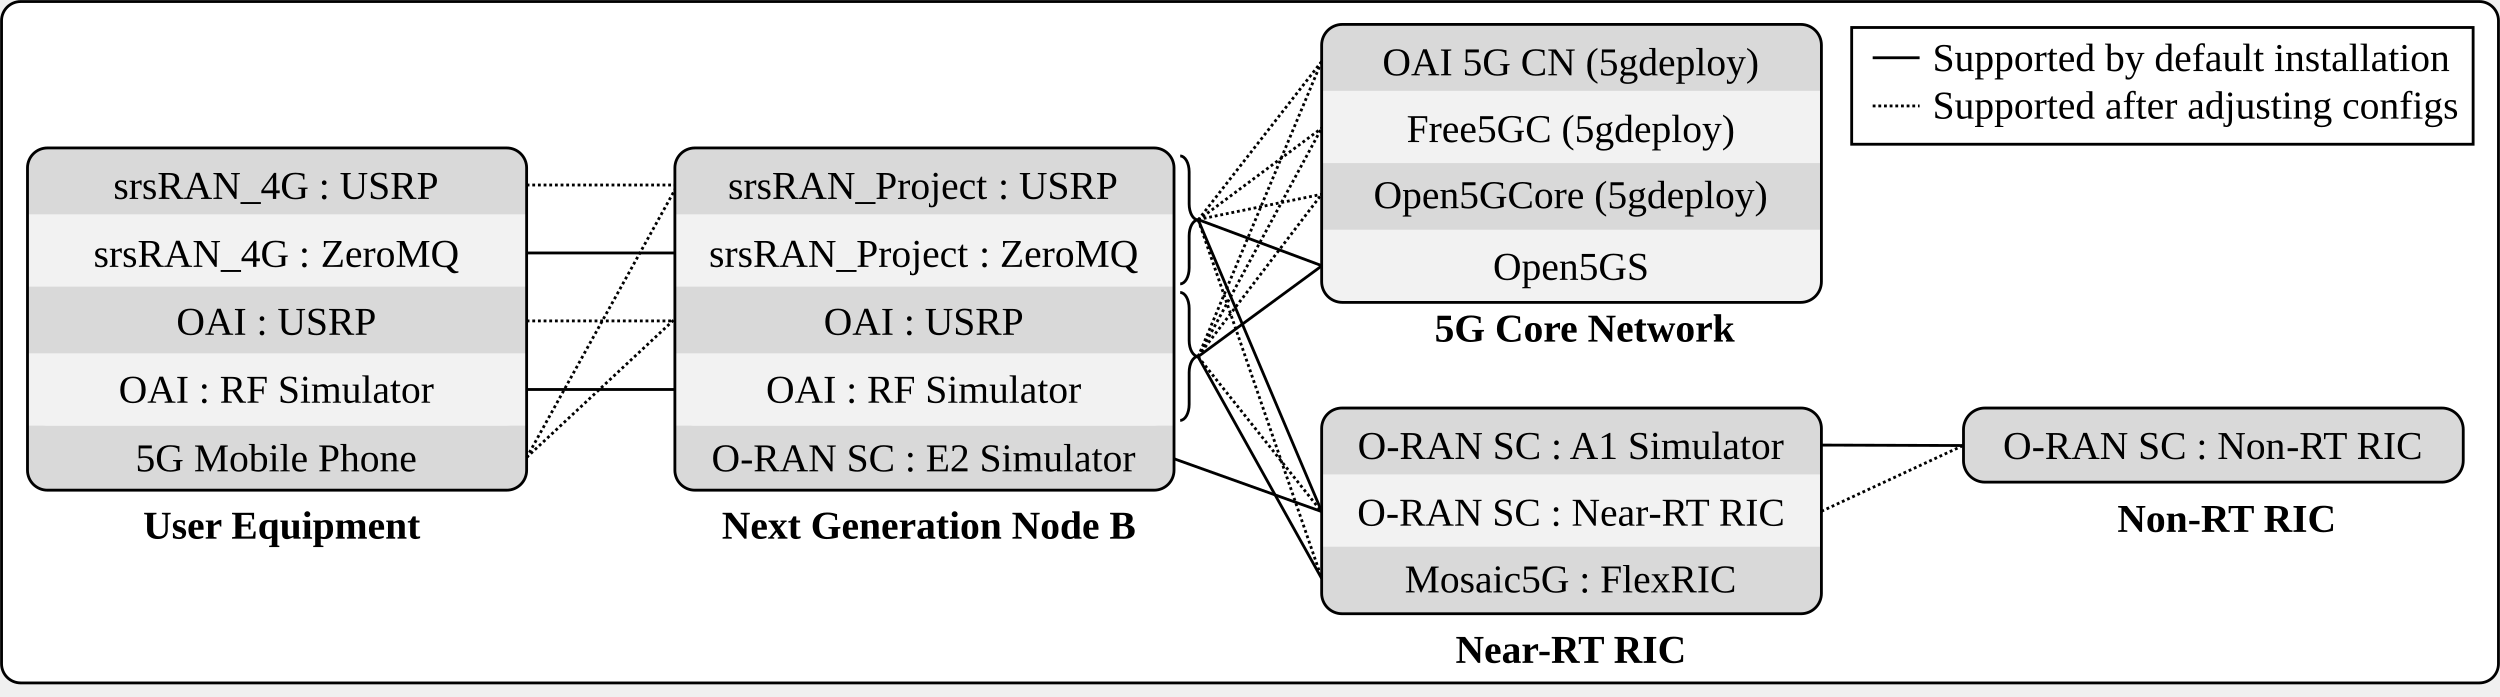
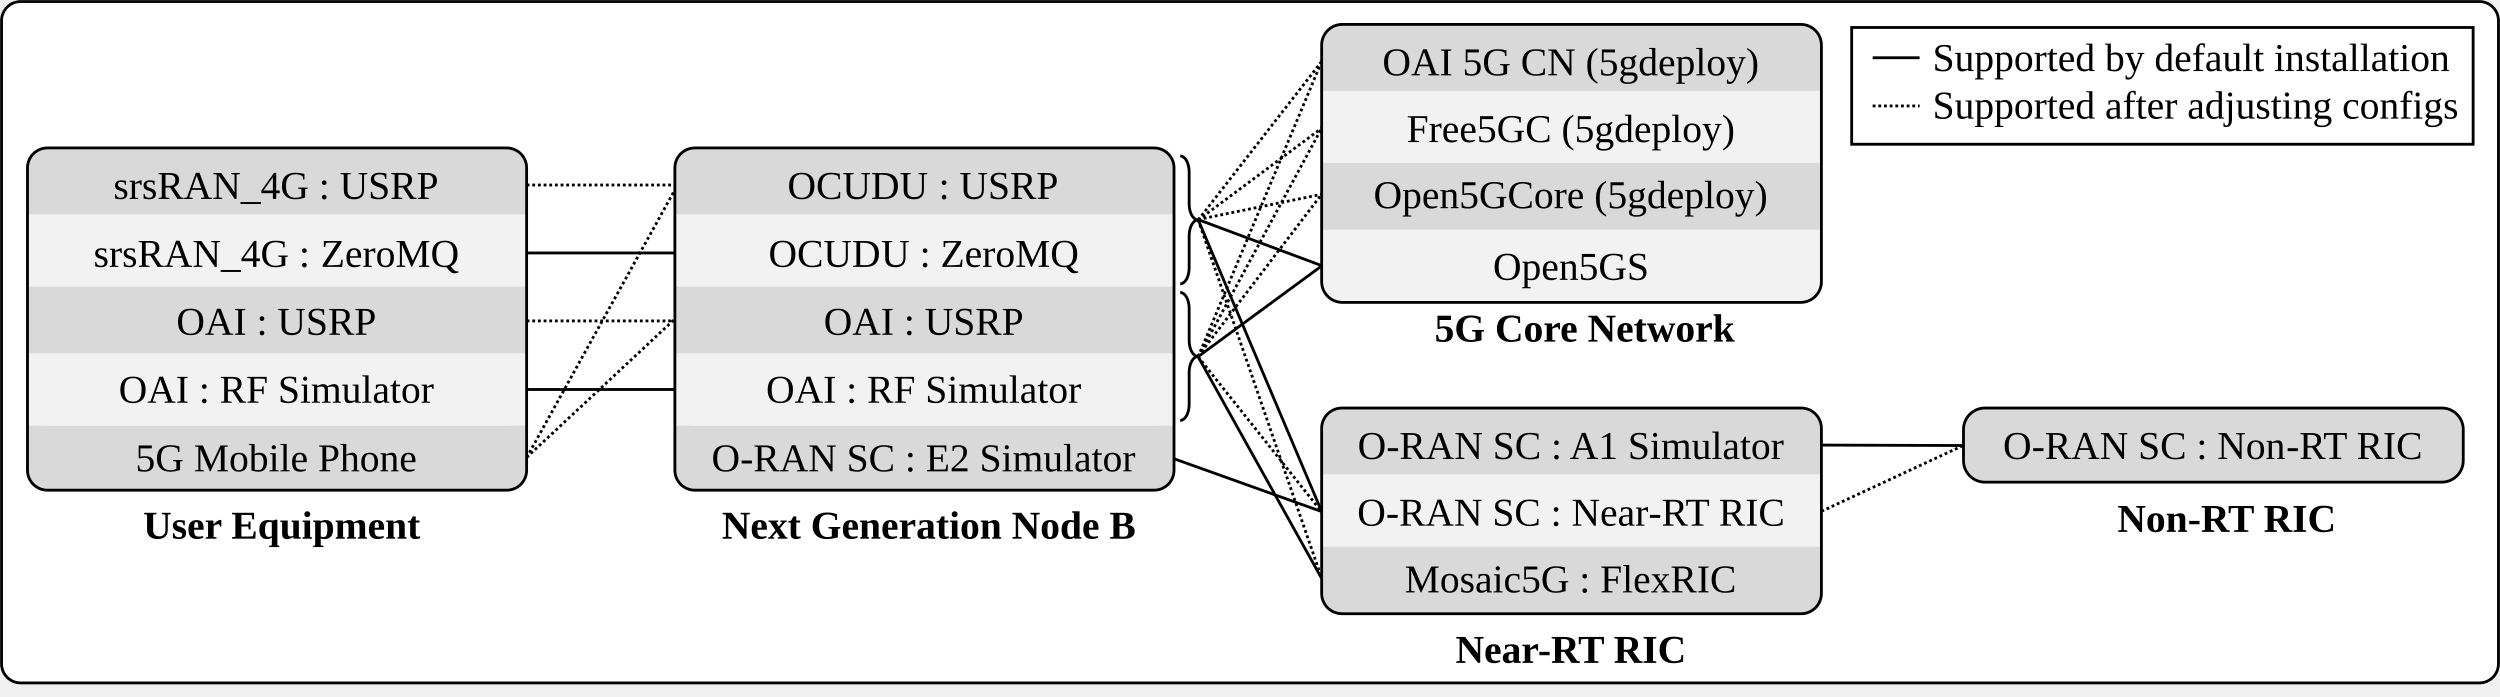
<svg xmlns="http://www.w3.org/2000/svg" width="4047" height="1127" xml:space="preserve" overflow="hidden">
  <g transform="translate(-177 -684)">
    <path d="M179.5 717.438C179.5 700.352 193.351 686.5 210.438 686.5L4190.56 686.5C4207.65 686.5 4221.5 700.352 4221.5 717.438L4221.5 1758.56C4221.5 1775.65 4207.65 1789.5 4190.56 1789.5L210.438 1789.5C193.351 1789.5 179.5 1775.65 179.5 1758.56Z" stroke="#000000" stroke-width="4.583" stroke-miterlimit="8" fill="#FFFFFF" fill-rule="evenodd" />
    <path d="M2071.5 1424.5 2317.13 1512.38" stroke="#000000" stroke-width="4.583" stroke-miterlimit="8" fill="none" fill-rule="evenodd" />
    <path d="M1029.5 983.5 1273.76 983.5" stroke="#000000" stroke-width="4.583" stroke-miterlimit="8" stroke-dasharray="4.583 4.583" fill="none" fill-rule="evenodd" />
    <path d="M1029.5 1093.5 1275.13 1093.5" stroke="#000000" stroke-width="4.583" stroke-miterlimit="8" fill="none" fill-rule="evenodd" />
    <path d="M0 0 244.259 441.244" stroke="#000000" stroke-width="4.583" stroke-miterlimit="8" stroke-dasharray="4.583 4.583" fill="none" fill-rule="evenodd" transform="matrix(1 0 0 -1 1029.5 1424.74)" />
    <path d="M1029.5 1314.5 1275.13 1314.5" stroke="#000000" stroke-width="4.583" stroke-miterlimit="8" fill="none" fill-rule="evenodd" />
    <path d="M1029.5 1203.5 1269.56 1203.5" stroke="#000000" stroke-width="4.583" stroke-miterlimit="8" stroke-dasharray="4.583 4.583" fill="none" fill-rule="evenodd" />
    <path d="M2087.5 936.5C2095.51 936.5 2102 948.042 2102 962.281L2102 1014.22C2102 1028.46 2108.49 1040 2116.5 1040 2108.49 1040 2102 1051.54 2102 1065.78L2102 1117.72C2102 1131.96 2095.51 1143.5 2087.5 1143.5" stroke="#000000" stroke-width="4.583" stroke-miterlimit="8" fill="none" fill-rule="evenodd" />
    <path d="M2087.5 1157.5C2095.51 1157.5 2102 1169.04 2102 1183.28L2102 1235.22C2102 1249.46 2108.49 1261 2116.5 1261 2108.49 1261 2102 1272.54 2102 1286.78L2102 1338.72C2102 1352.96 2095.51 1364.5 2087.5 1364.5" stroke="#000000" stroke-width="4.583" stroke-miterlimit="8" fill="none" fill-rule="evenodd" />
    <path d="M1269 955.4C1269 937.506 1283.51 923 1301.4 923L2044.6 923C2062.49 923 2077 937.506 2077 955.4L2077 1443.6C2077 1461.49 2062.49 1476 2044.6 1476L1301.4 1476C1283.51 1476 1269 1461.49 1269 1443.6Z" fill="#D9D9D9" fill-rule="evenodd" />
    <path d="M2043.2 1373 1302.8 1373C1284.13 1373 1269 1357.87 1269 1339.2L1269 1256 2077 1256 2077 1339.2C2077 1357.87 2061.87 1373 2043.2 1373Z" fill="#F2F2F2" fill-rule="evenodd" />
    <rect x="1269" y="1031" width="808" height="117" fill="#F2F2F2" />
    <text font-family="Times New Roman,Times New Roman_MSFontService,sans-serif" font-weight="400" font-size="64" transform="matrix(1 0 0 1 1510.44 1226)">OAI : USRP</text>
-     <text font-family="Times New Roman,Times New Roman_MSFontService,sans-serif" font-weight="400" font-size="64" transform="matrix(1 0 0 1 1324.81 1116)">srsRAN_Project</text>
-     <text font-family="Times New Roman,Times New Roman_MSFontService,sans-serif" font-weight="400" font-size="64" transform="matrix(1 0 0 1 1761.95 1116)">: </text>
-     <text font-family="Times New Roman,Times New Roman_MSFontService,sans-serif" font-weight="400" font-size="64" transform="matrix(1 0 0 1 1795.75 1116)">ZeroMQ</text>
-     <text font-family="Times New Roman,Times New Roman_MSFontService,sans-serif" font-weight="400" font-size="64" transform="matrix(1 0 0 1 1355.52 1006)">srsRAN_Project</text>
-     <text font-family="Times New Roman,Times New Roman_MSFontService,sans-serif" font-weight="400" font-size="64" transform="matrix(1 0 0 1 1792.66 1006)">: USRP</text>
+     <text font-family="Times New Roman,Times New Roman_MSFontService,sans-serif" font-weight="400" font-size="64" transform="matrix(1 0 0 1 1421.06 1116)">OCUD</text>
+     <text font-family="Times New Roman,Times New Roman_MSFontService,sans-serif" font-weight="400" font-size="64" transform="matrix(1 0 0 1 1603.25 1116)">U</text>
+     <text font-family="Times New Roman,Times New Roman_MSFontService,sans-serif" font-weight="400" font-size="64" transform="matrix(1 0 0 1 1665.7 1116)">: </text>
+     <text font-family="Times New Roman,Times New Roman_MSFontService,sans-serif" font-weight="400" font-size="64" transform="matrix(1 0 0 1 1699.5 1116)">ZeroMQ</text>
+     <text font-family="Times New Roman,Times New Roman_MSFontService,sans-serif" font-weight="400" font-size="64" transform="matrix(1 0 0 1 1451.77 1006)">OCUDU</text>
+     <text font-family="Times New Roman,Times New Roman_MSFontService,sans-serif" font-weight="400" font-size="64" transform="matrix(1 0 0 1 1696.41 1006)">: USRP</text>
    <text font-family="Times New Roman,Times New Roman_MSFontService,sans-serif" font-weight="400" font-size="64" transform="matrix(1 0 0 1 1328.82 1447)">O</text>
    <text font-family="Times New Roman,Times New Roman_MSFontService,sans-serif" font-weight="400" font-size="64" transform="matrix(1 0 0 1 1375.23 1447)">-</text>
    <text font-family="Times New Roman,Times New Roman_MSFontService,sans-serif" font-weight="400" font-size="64" transform="matrix(1 0 0 1 1396.43 1447)">RAN SC : E2 Simulator</text>
    <text font-family="Times New Roman,Times New Roman_MSFontService,sans-serif" font-weight="700" font-size="64" transform="matrix(1 0 0 1 1345.48 1556)">Next Generation Node B</text>
    <rect x="1269" y="1257" width="808" height="116" fill="#F2F2F2" />
    <text font-family="Times New Roman,Times New Roman_MSFontService,sans-serif" font-weight="400" font-size="64" transform="matrix(1 0 0 1 1417.05 1336)">OAI : RF Simulator</text>
    <path d="M1269.5 955.737C1269.5 937.933 1283.93 923.5 1301.74 923.5L2045.26 923.5C2063.07 923.5 2077.5 937.933 2077.5 955.737L2077.5 1445.26C2077.5 1463.07 2063.07 1477.5 2045.26 1477.5L1301.74 1477.5C1283.93 1477.5 1269.5 1463.07 1269.5 1445.26Z" stroke="#000000" stroke-width="4.583" stroke-miterlimit="8" fill="none" fill-rule="evenodd" />
    <path d="M221 955.4C221 937.506 235.506 923 253.4 923L996.599 923C1014.49 923 1029 937.506 1029 955.4L1029 1443.6C1029 1461.49 1014.49 1476 996.599 1476L253.4 1476C235.506 1476 221 1461.49 221 1443.6Z" fill="#D9D9D9" fill-rule="evenodd" />
    <path d="M995.199 1373 254.801 1373C236.133 1373 221 1357.87 221 1339.2L221 1256 1029 1256 1029 1339.2C1029 1357.87 1013.87 1373 995.199 1373Z" fill="#F2F2F2" fill-rule="evenodd" />
    <rect x="221" y="1031" width="808" height="117" fill="#F2F2F2" />
    <text font-family="Times New Roman,Times New Roman_MSFontService,sans-serif" font-weight="400" font-size="64" transform="matrix(1 0 0 1 462.53 1226)">OAI : USRP</text>
    <text font-family="Times New Roman,Times New Roman_MSFontService,sans-serif" font-weight="400" font-size="64" transform="matrix(1 0 0 1 328.467 1116)">srsRAN_4G : </text>
    <text font-family="Times New Roman,Times New Roman_MSFontService,sans-serif" font-weight="400" font-size="64" transform="matrix(1 0 0 1 696.28 1116)">ZeroMQ</text>
    <text font-family="Times New Roman,Times New Roman_MSFontService,sans-serif" font-weight="400" font-size="64" transform="matrix(1 0 0 1 360.551 1006)">srsRAN_4G : USRP</text>
    <text font-family="Times New Roman,Times New Roman_MSFontService,sans-serif" font-weight="400" font-size="64" transform="matrix(1 0 0 1 396.358 1447)">5G </text>
    <text font-family="Times New Roman,Times New Roman_MSFontService,sans-serif" font-weight="400" font-size="64" transform="matrix(1 0 0 1 490.889 1447)">Mobile Phone</text>
    <text font-family="Times New Roman,Times New Roman_MSFontService,sans-serif" font-weight="700" font-size="64" transform="matrix(1 0 0 1 408.725 1556)">User Equipment</text>
    <rect x="221" y="1257" width="808" height="116" fill="#F2F2F2" />
    <text font-family="Times New Roman,Times New Roman_MSFontService,sans-serif" font-weight="400" font-size="64" transform="matrix(1 0 0 1 369.144 1336)">OAI : RF Simulator</text>
    <path d="M221.5 955.737C221.5 937.933 235.933 923.5 253.737 923.5L997.263 923.5C1015.07 923.5 1029.5 937.933 1029.5 955.737L1029.5 1445.26C1029.5 1463.07 1015.07 1477.5 997.263 1477.5L253.737 1477.5C235.933 1477.5 221.5 1463.07 221.5 1445.26Z" stroke="#000000" stroke-width="4.583" stroke-miterlimit="8" fill="none" fill-rule="evenodd" />
    <path d="M3355.5 1379.24C3355.5 1360.05 3371.05 1344.5 3390.24 1344.5L4129.76 1344.5C4148.95 1344.5 4164.5 1360.05 4164.5 1379.24L4164.5 1429.76C4164.5 1448.95 4148.95 1464.5 4129.76 1464.5L3390.24 1464.5C3371.05 1464.5 3355.5 1448.95 3355.5 1429.76Z" stroke="#000000" stroke-width="4.583" stroke-miterlimit="8" fill="#D9D9D9" fill-rule="evenodd" />
    <text font-family="Times New Roman,Times New Roman_MSFontService,sans-serif" font-weight="400" font-size="64" transform="matrix(1 0 0 1 3419.52 1427)">O</text>
    <text font-family="Times New Roman,Times New Roman_MSFontService,sans-serif" font-weight="400" font-size="64" transform="matrix(1 0 0 1 3465.93 1427)">-</text>
    <text font-family="Times New Roman,Times New Roman_MSFontService,sans-serif" font-weight="400" font-size="64" transform="matrix(1 0 0 1 3487.13 1427)">RAN SC : Non</text>
    <text font-family="Times New Roman,Times New Roman_MSFontService,sans-serif" font-weight="400" font-size="64" transform="matrix(1 0 0 1 3877.86 1427)">-</text>
    <text font-family="Times New Roman,Times New Roman_MSFontService,sans-serif" font-weight="400" font-size="64" transform="matrix(1 0 0 1 3899.06 1427)">RT RIC</text>
    <text font-family="Times New Roman,Times New Roman_MSFontService,sans-serif" font-weight="700" font-size="64" transform="matrix(1 0 0 1 3604.58 1545)">Non</text>
    <text font-family="Times New Roman,Times New Roman_MSFontService,sans-serif" font-weight="700" font-size="64" transform="matrix(1 0 0 1 3718.59 1545)">-</text>
    <text font-family="Times New Roman,Times New Roman_MSFontService,sans-serif" font-weight="700" font-size="64" transform="matrix(1 0 0 1 3739.79 1545)">RT RIC</text>
    <rect x="3174.5" y="728.5" width="1006" height="189" stroke="#000000" stroke-width="4.583" stroke-miterlimit="8" fill="#FFFFFF" />
    <path d="M3208.5 777.5 3284.46 777.5" stroke="#000000" stroke-width="4.583" stroke-miterlimit="8" fill="none" fill-rule="evenodd" />
    <text font-family="Times New Roman,Times New Roman_MSFontService,sans-serif" font-weight="400" font-size="64" transform="matrix(1 0 0 1 3305.47 799)">Supported by default installation</text>
    <text font-family="Times New Roman,Times New Roman_MSFontService,sans-serif" font-weight="400" font-size="64" transform="matrix(1 0 0 1 3305.47 876)">Supported after adjusting configs</text>
    <path d="M3208.5 855.5 3284.46 855.5" stroke="#000000" stroke-width="4.583" stroke-miterlimit="8" stroke-dasharray="4.583 4.583" fill="none" fill-rule="evenodd" />
    <path d="M0 0 239.782 223.945" stroke="#000000" stroke-width="4.583" stroke-miterlimit="8" stroke-dasharray="4.583 4.583" fill="none" fill-rule="evenodd" transform="matrix(1 0 0 -1 1029.5 1424.45)" />
    <text font-family="Times New Roman,Times New Roman_MSFontService,sans-serif" font-weight="700" font-size="64" transform="matrix(1 0 0 1 2533.17 1757)">Near</text>
    <text font-family="Times New Roman,Times New Roman_MSFontService,sans-serif" font-weight="700" font-size="64" transform="matrix(1 0 0 1 2666.57 1757)">-</text>
    <text font-family="Times New Roman,Times New Roman_MSFontService,sans-serif" font-weight="700" font-size="64" transform="matrix(1 0 0 1 2687.77 1757)">RT RIC</text>
    <path d="M2316 1375.52C2316 1358.11 2330.11 1344 2347.52 1344L3093.48 1344C3110.89 1344 3125 1358.11 3125 1375.52L3125 1645.48C3125 1662.89 3110.89 1677 3093.48 1677L2347.52 1677C2330.11 1677 2316 1662.89 2316 1645.48Z" fill="#D9D9D9" fill-rule="evenodd" />
    <rect x="2316" y="1452" width="809" height="117" fill="#F2F2F2" />
    <path d="M2316.5 1377.4C2316.5 1359.23 2331.23 1344.5 2349.4 1344.5L3092.6 1344.5C3110.77 1344.5 3125.5 1359.23 3125.5 1377.4L3125.5 1644.6C3125.5 1662.77 3110.77 1677.5 3092.6 1677.5L2349.4 1677.5C2331.23 1677.5 2316.5 1662.77 2316.5 1644.6Z" stroke="#000000" stroke-width="4.583" stroke-miterlimit="8" fill="none" fill-rule="evenodd" />
    <text font-family="Times New Roman,Times New Roman_MSFontService,sans-serif" font-weight="400" font-size="64" transform="matrix(1 0 0 1 2450.93 1643)">Mosaic5G : FlexRIC</text>
    <text font-family="Times New Roman,Times New Roman_MSFontService,sans-serif" font-weight="400" font-size="64" transform="matrix(1 0 0 1 2374.15 1535)">O</text>
    <text font-family="Times New Roman,Times New Roman_MSFontService,sans-serif" font-weight="400" font-size="64" transform="matrix(1 0 0 1 2420.56 1535)">-</text>
    <text font-family="Times New Roman,Times New Roman_MSFontService,sans-serif" font-weight="400" font-size="64" transform="matrix(1 0 0 1 2441.76 1535)">RAN SC : Near</text>
    <text font-family="Times New Roman,Times New Roman_MSFontService,sans-serif" font-weight="400" font-size="64" transform="matrix(1 0 0 1 2845.53 1535)">-</text>
    <text font-family="Times New Roman,Times New Roman_MSFontService,sans-serif" font-weight="400" font-size="64" transform="matrix(1 0 0 1 2866.73 1535)">RT RIC</text>
    <text font-family="Times New Roman,Times New Roman_MSFontService,sans-serif" font-weight="400" font-size="64" transform="matrix(1 0 0 1 2374.77 1427)">O</text>
    <text font-family="Times New Roman,Times New Roman_MSFontService,sans-serif" font-weight="400" font-size="64" transform="matrix(1 0 0 1 2421.18 1427)">-</text>
    <text font-family="Times New Roman,Times New Roman_MSFontService,sans-serif" font-weight="400" font-size="64" transform="matrix(1 0 0 1 2442.38 1427)">RAN SC : A1 Simulator</text>
    <path d="M3091.2 1173 2349.8 1173C2331.13 1173 2316 1157.87 2316 1139.2L2316 1056 3125 1056 3125 1139.2C3125 1157.87 3109.87 1173 3091.2 1173Z" fill="#F2F2F2" fill-rule="evenodd" />
    <path d="M2348.35 723 3092.65 723C3110.52 723 3125 737.484 3125 755.351L3125 1056 2316 1056 2316 755.351C2316 737.484 2330.48 723 2348.35 723Z" fill="#D9D9D9" fill-rule="evenodd" />
    <rect x="2316" y="831" width="809" height="117" fill="#F2F2F2" />
    <path d="M2316.5 756.948C2316.5 738.475 2331.48 723.5 2349.95 723.5L3092.05 723.5C3110.52 723.5 3125.5 738.475 3125.5 756.948L3125.5 1140.05C3125.5 1158.52 3110.52 1173.5 3092.05 1173.5L2349.95 1173.5C2331.48 1173.5 2316.5 1158.52 2316.5 1140.05Z" stroke="#000000" stroke-width="4.583" stroke-miterlimit="8" fill="none" fill-rule="evenodd" />
    <text font-family="Times New Roman,Times New Roman_MSFontService,sans-serif" font-weight="400" font-size="64" transform="matrix(1 0 0 1 2400.51 1021)">Open5GCore (5gdeploy)</text>
    <text font-family="Times New Roman,Times New Roman_MSFontService,sans-serif" font-weight="400" font-size="64" transform="matrix(1 0 0 1 2454.08 914)">Free5GC (5gdeploy)</text>
    <text font-family="Times New Roman,Times New Roman_MSFontService,sans-serif" font-weight="400" font-size="64" transform="matrix(1 0 0 1 2414.83 806)">OAI 5G CN (5gdeploy)</text>
    <text font-family="Times New Roman,Times New Roman_MSFontService,sans-serif" font-weight="400" font-size="64" transform="matrix(1 0 0 1 2593.87 1137)">Open5GS</text>
    <text font-family="Times New Roman,Times New Roman_MSFontService,sans-serif" font-weight="700" font-size="64" transform="matrix(1 0 0 1 2499.31 1237)">5G Core Network</text>
    <path d="M2116.5 1261.5 2316.49 1512.51" stroke="#000000" stroke-width="4.583" stroke-miterlimit="8" stroke-dasharray="4.583 4.583" fill="none" fill-rule="evenodd" />
    <path d="M2116.5 1039.5 2316.49 1114.04" stroke="#000000" stroke-width="4.583" stroke-miterlimit="8" fill="none" fill-rule="evenodd" />
    <path d="M0 0 199.991 146.814" stroke="#000000" stroke-width="4.583" stroke-miterlimit="8" fill="none" fill-rule="evenodd" transform="matrix(1 0 0 -1 2116.5 1261.31)" />
    <path d="M2116.5 1261.5 2316.49 1620.42" stroke="#000000" stroke-width="4.583" stroke-miterlimit="8" fill="none" fill-rule="evenodd" />
    <path d="M2116.5 1039.5 2316.49 1619.78" stroke="#000000" stroke-width="4.583" stroke-miterlimit="8" stroke-dasharray="4.583 4.583" fill="none" fill-rule="evenodd" />
    <path d="M0 0 199.991 370.141" stroke="#000000" stroke-width="4.583" stroke-miterlimit="8" stroke-dasharray="4.583 4.583" fill="none" fill-rule="evenodd" transform="matrix(1 0 0 -1 2116.5 1261.64)" />
    <path d="M0 0 199.99 478.057" stroke="#000000" stroke-width="4.583" stroke-miterlimit="8" stroke-dasharray="4.583 4.583" fill="none" fill-rule="evenodd" transform="matrix(1 0 0 -1 2116.5 1261.56)" />
    <path d="M0 0 199.991 40.871" stroke="#000000" stroke-width="4.583" stroke-miterlimit="8" stroke-dasharray="4.583 4.583" fill="none" fill-rule="evenodd" transform="matrix(1 0 0 -1 2116.5 1039.37)" />
    <path d="M0 0 199.991 148.788" stroke="#000000" stroke-width="4.583" stroke-miterlimit="8" stroke-dasharray="4.583 4.583" fill="none" fill-rule="evenodd" transform="matrix(1 0 0 -1 2116.5 1040.29)" />
    <path d="M0 0 199.99 256.704" stroke="#000000" stroke-width="4.583" stroke-miterlimit="8" stroke-dasharray="4.583 4.583" fill="none" fill-rule="evenodd" transform="matrix(1 0 0 -1 2116.5 1040.2)" />
    <path d="M0 0 199.991 262.225" stroke="#000000" stroke-width="4.583" stroke-miterlimit="8" stroke-dasharray="4.583 4.583" fill="none" fill-rule="evenodd" transform="matrix(1 0 0 -1 2116.5 1260.72)" />
    <path d="M2116.5 1039.5 2316.49 1511.86" stroke="#000000" stroke-width="4.583" stroke-miterlimit="8" fill="none" fill-rule="evenodd" />
    <path d="M0 0 230.864 107.201" stroke="#000000" stroke-width="4.583" stroke-miterlimit="8" stroke-dasharray="4.583 4.583" fill="none" fill-rule="evenodd" transform="matrix(1 0 0 -1 3125.5 1511.7)" />
    <path d="M3125.5 1404.5 3356.36 1405.22" stroke="#000000" stroke-width="4.583" stroke-miterlimit="8" fill="none" fill-rule="evenodd" />
  </g>
</svg>
